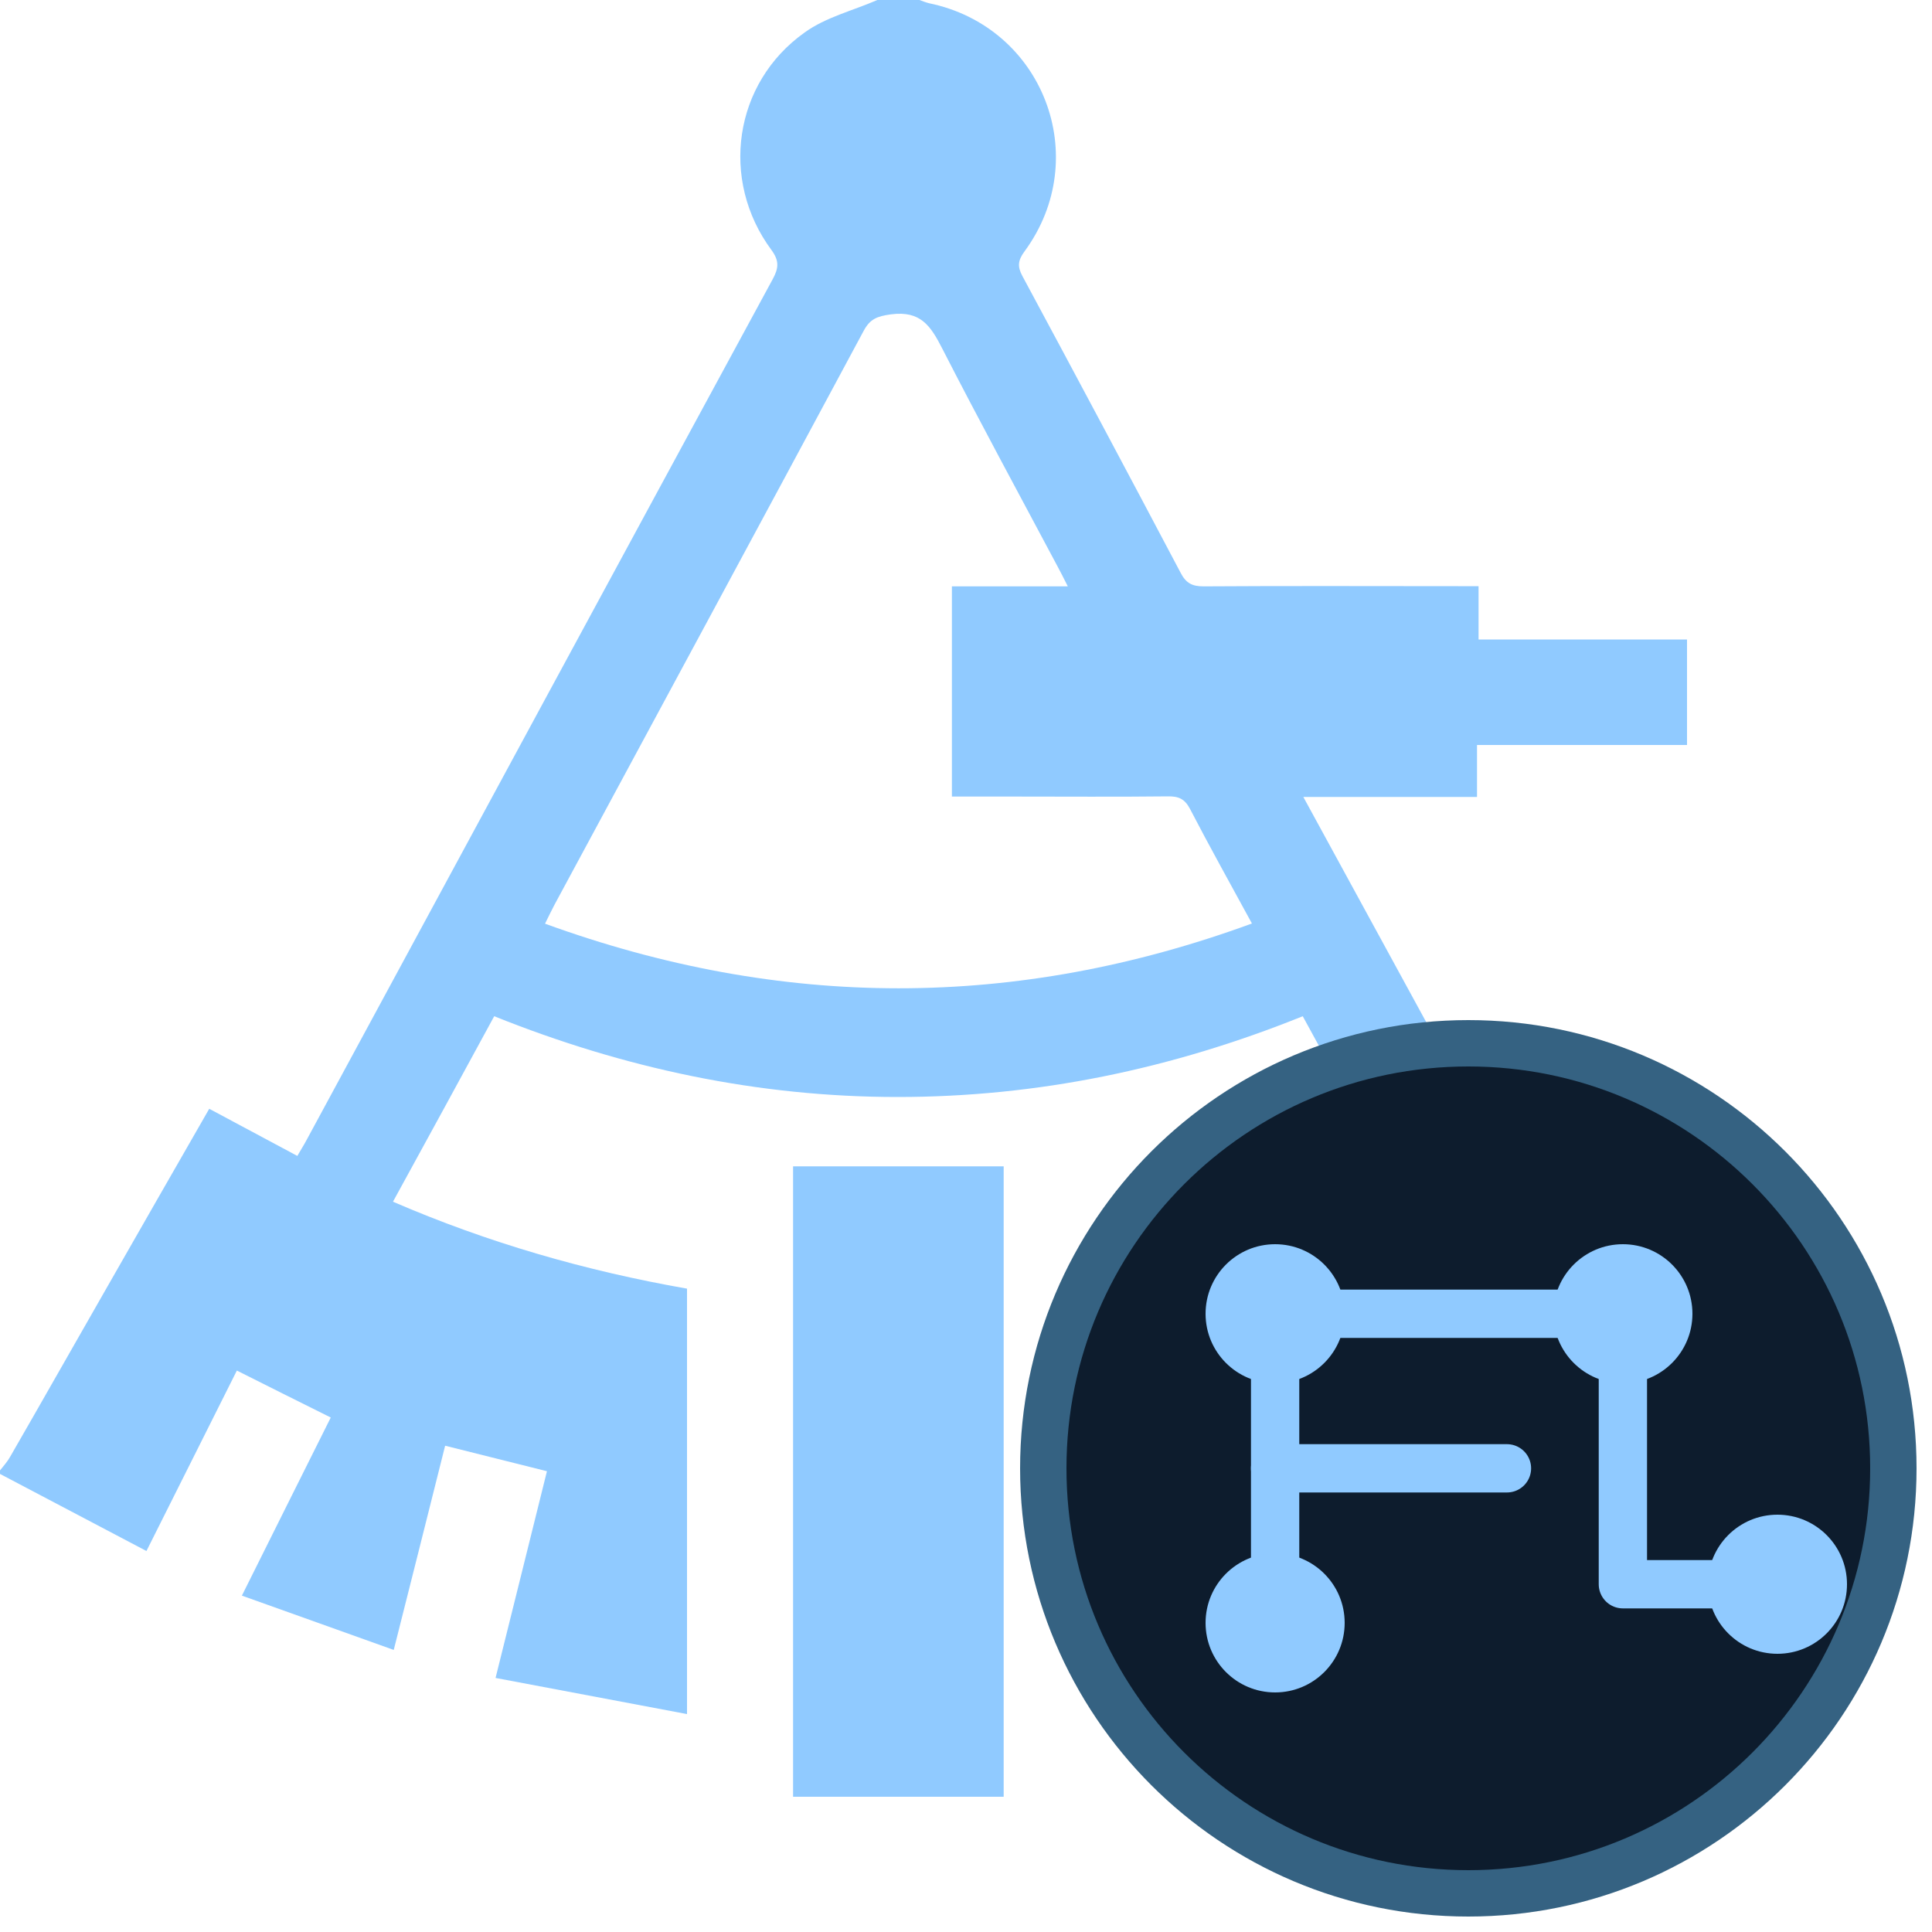
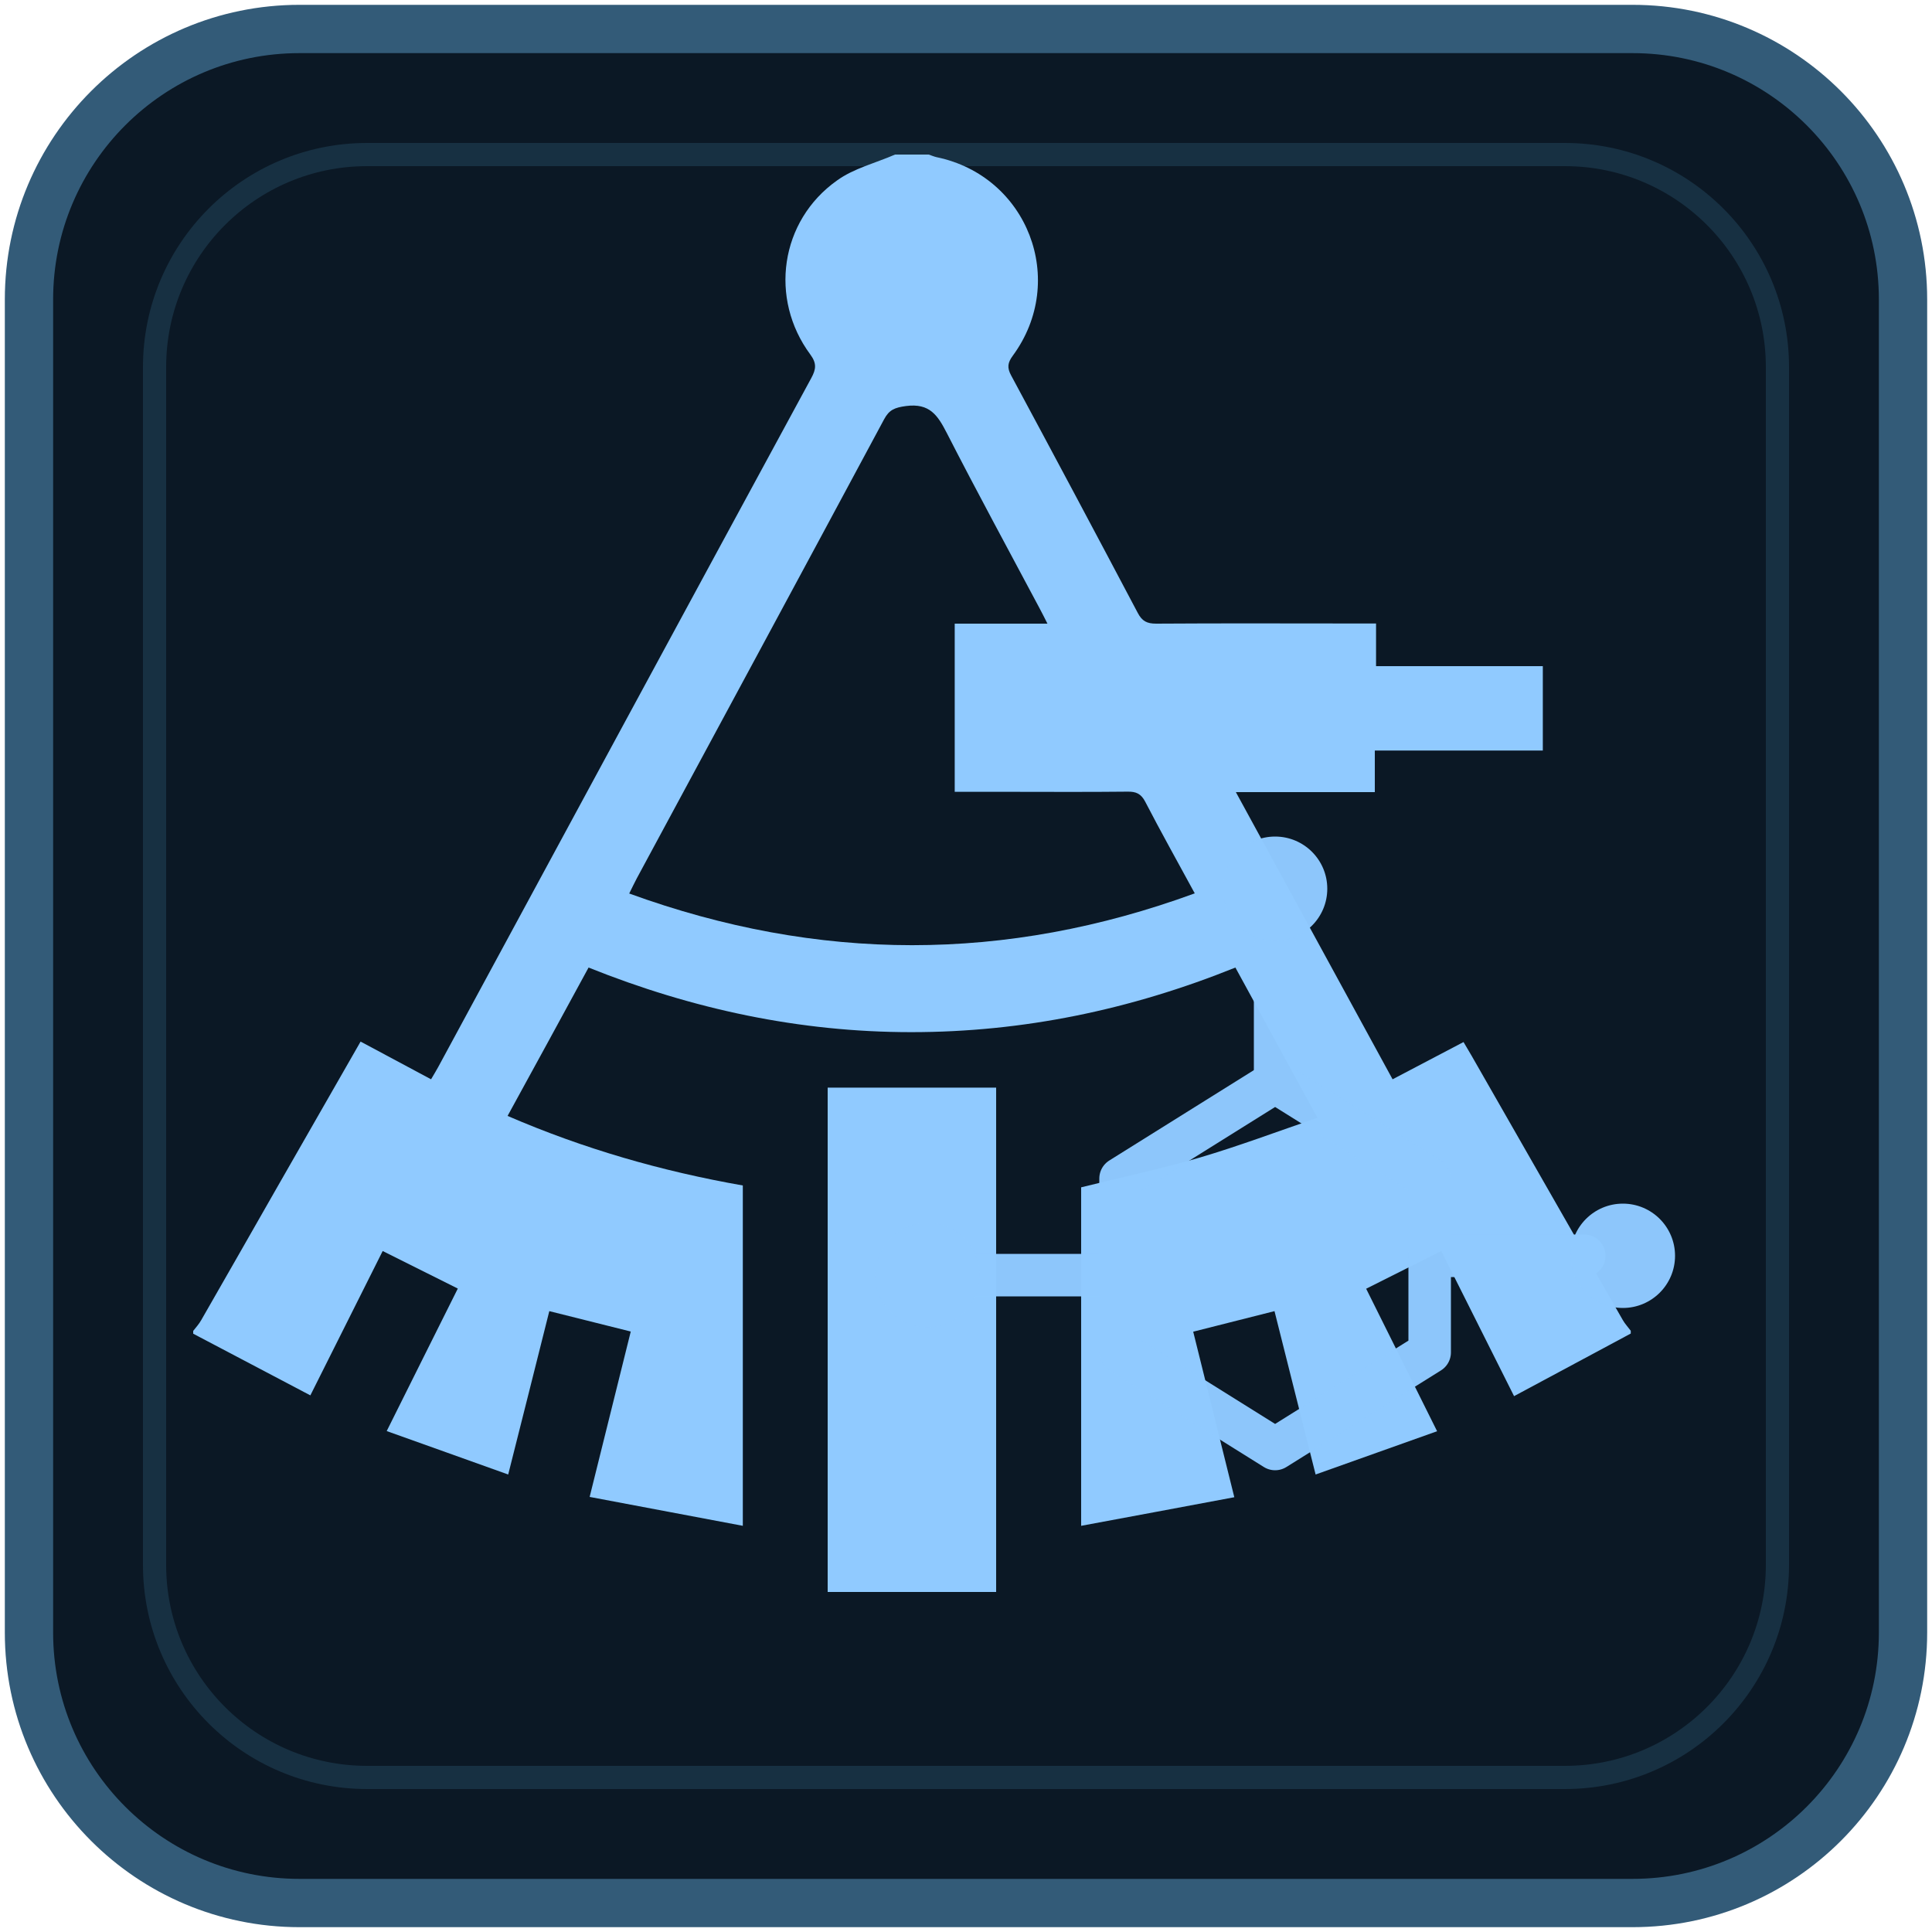
<svg xmlns="http://www.w3.org/2000/svg" viewBox="0 0 100 100" role="img">
-   <g fill="#90CAFF">
+   <rect x="1.5" y="1.5" width="97" height="97" rx="14" fill="#0b1825" stroke="#335b78" stroke-width="2.5" />
+   <rect x="8" y="8" width="84" height="84" rx="11" fill="none" stroke="#173042" stroke-width="1.2" />
+   <g fill="#90CAFF" transform="translate(10 8) scale(.80)">
    <path d="M45.41,0c.73,0,1.45,0,2.18,0,.17.06.34.13.51.17,5.89,1.22,8.5,7.98,4.93,12.84-.34.46-.38.78-.11,1.28,2.75,5.11,5.48,10.23,8.19,15.36.28.54.6.7,1.19.7,4.39-.03,8.78-.01,13.17-.01h1.06v2.76h10.79v5.46h-10.87v2.69h-8.99c3.42,6.27,6.77,12.41,10.14,18.58,1.58-.83,3.07-1.61,4.59-2.41.2.33.37.62.53.9,3.26,5.7,6.51,11.39,9.77,17.08.14.25.35.47.52.7v.18c-2.5,1.34-4.99,2.68-7.55,4.05-1.6-3.2-3.14-6.27-4.71-9.39-1.65.83-3.23,1.62-4.86,2.44,1.54,3.09,3.04,6.1,4.59,9.22-2.68.96-5.23,1.86-7.86,2.8-.91-3.63-1.79-7.09-2.66-10.57-1.84.47-3.53.89-5.26,1.33.89,3.58,1.76,7.08,2.66,10.71-3.37.63-6.61,1.24-9.91,1.85v-21.9c2.6-.65,5.17-1.19,7.69-1.93,2.53-.75,5.01-1.68,7.6-2.57-1.84-3.36-3.57-6.53-5.31-9.72-6.8,2.74-13.75,4.18-20.97,4.18-7.22,0-14.15-1.48-20.88-4.18-1.76,3.24-3.48,6.39-5.24,9.6,4.93,2.13,9.98,3.58,15.22,4.5v22.02c-3.33-.63-6.58-1.24-9.91-1.87.91-3.64,1.77-7.13,2.66-10.7-1.76-.44-3.47-.87-5.27-1.32-.88,3.52-1.75,6.96-2.66,10.57-2.64-.95-5.21-1.86-7.86-2.81,1.57-3.16,3.08-6.17,4.6-9.22-1.67-.83-3.23-1.61-4.86-2.43-1.57,3.13-3.11,6.2-4.68,9.34-2.56-1.35-5.07-2.67-7.58-3.99,0-.06,0-.12,0-.18.18-.23.38-.45.52-.7,1.66-2.88,3.3-5.78,4.95-8.66,1.77-3.1,3.54-6.19,5.36-9.36,1.53.82,3.01,1.61,4.56,2.44.16-.28.32-.53.46-.79,8.04-14.86,16.08-29.73,24.14-44.58.31-.57.36-.95-.06-1.52-2.68-3.62-1.96-8.65,1.72-11.26C42.74.89,44.15.55,45.41,0ZM55.27,30.35c-.23-.45-.37-.74-.53-1.03-2-3.76-4.04-7.51-5.98-11.3-.59-1.15-1.11-1.95-2.64-1.75-.73.1-1.09.24-1.42.86-5.32,9.91-10.66,19.8-16,29.7-.15.28-.29.58-.49.98,12.24,4.45,24.35,4.47,36.59-.01-1.12-2.06-2.2-3.99-3.21-5.94-.27-.51-.59-.65-1.14-.64-2.66.03-5.33.01-7.99.01-1.05,0-2.1,0-3.19,0v-10.88h5.99Z" />
    <path d="M41.05,93v-32.63h10.9v32.63h-10.9Z" />
  </g>
-   <circle cx="76" cy="76" r="22" fill="#0d1c2d" stroke="#356282" stroke-width="2.4" />
-   <g fill="none" stroke="#90CAFF" stroke-width="2.5" stroke-linecap="round" stroke-linejoin="round">
-     <path d="M66 84 L66 68 L84 68 L84 82 L92 82" />
-     <path d="M66 76 L78 76" />
+   <g fill="none" stroke="#90CAFF" stroke-width="2.2" stroke-linecap="round" stroke-linejoin="round" opacity=".98">
+     <path d="M58 61 L66 56 L74 61 L74 70 L66 75 L58 70 Z" />
+     <path d="M66 56 V49" />
+     <path d="M74 65 H82" />
+     <path d="M58 66 H50" />
  </g>
-   <g fill="#90CAFF">
-     <circle cx="66" cy="68" r="3.6" />
-     <circle cx="66" cy="84" r="3.6" />
-     <circle cx="84" cy="68" r="3.6" />
-     <circle cx="92" cy="82" r="3.6" />
+   <g fill="#90CAFF" stroke="none" opacity=".98">
+     <circle cx="66" cy="46" r="2.7" />
+     <circle cx="84" cy="65" r="2.7" />
+     <circle cx="48" cy="66" r="2.7" />
  </g>
</svg>
